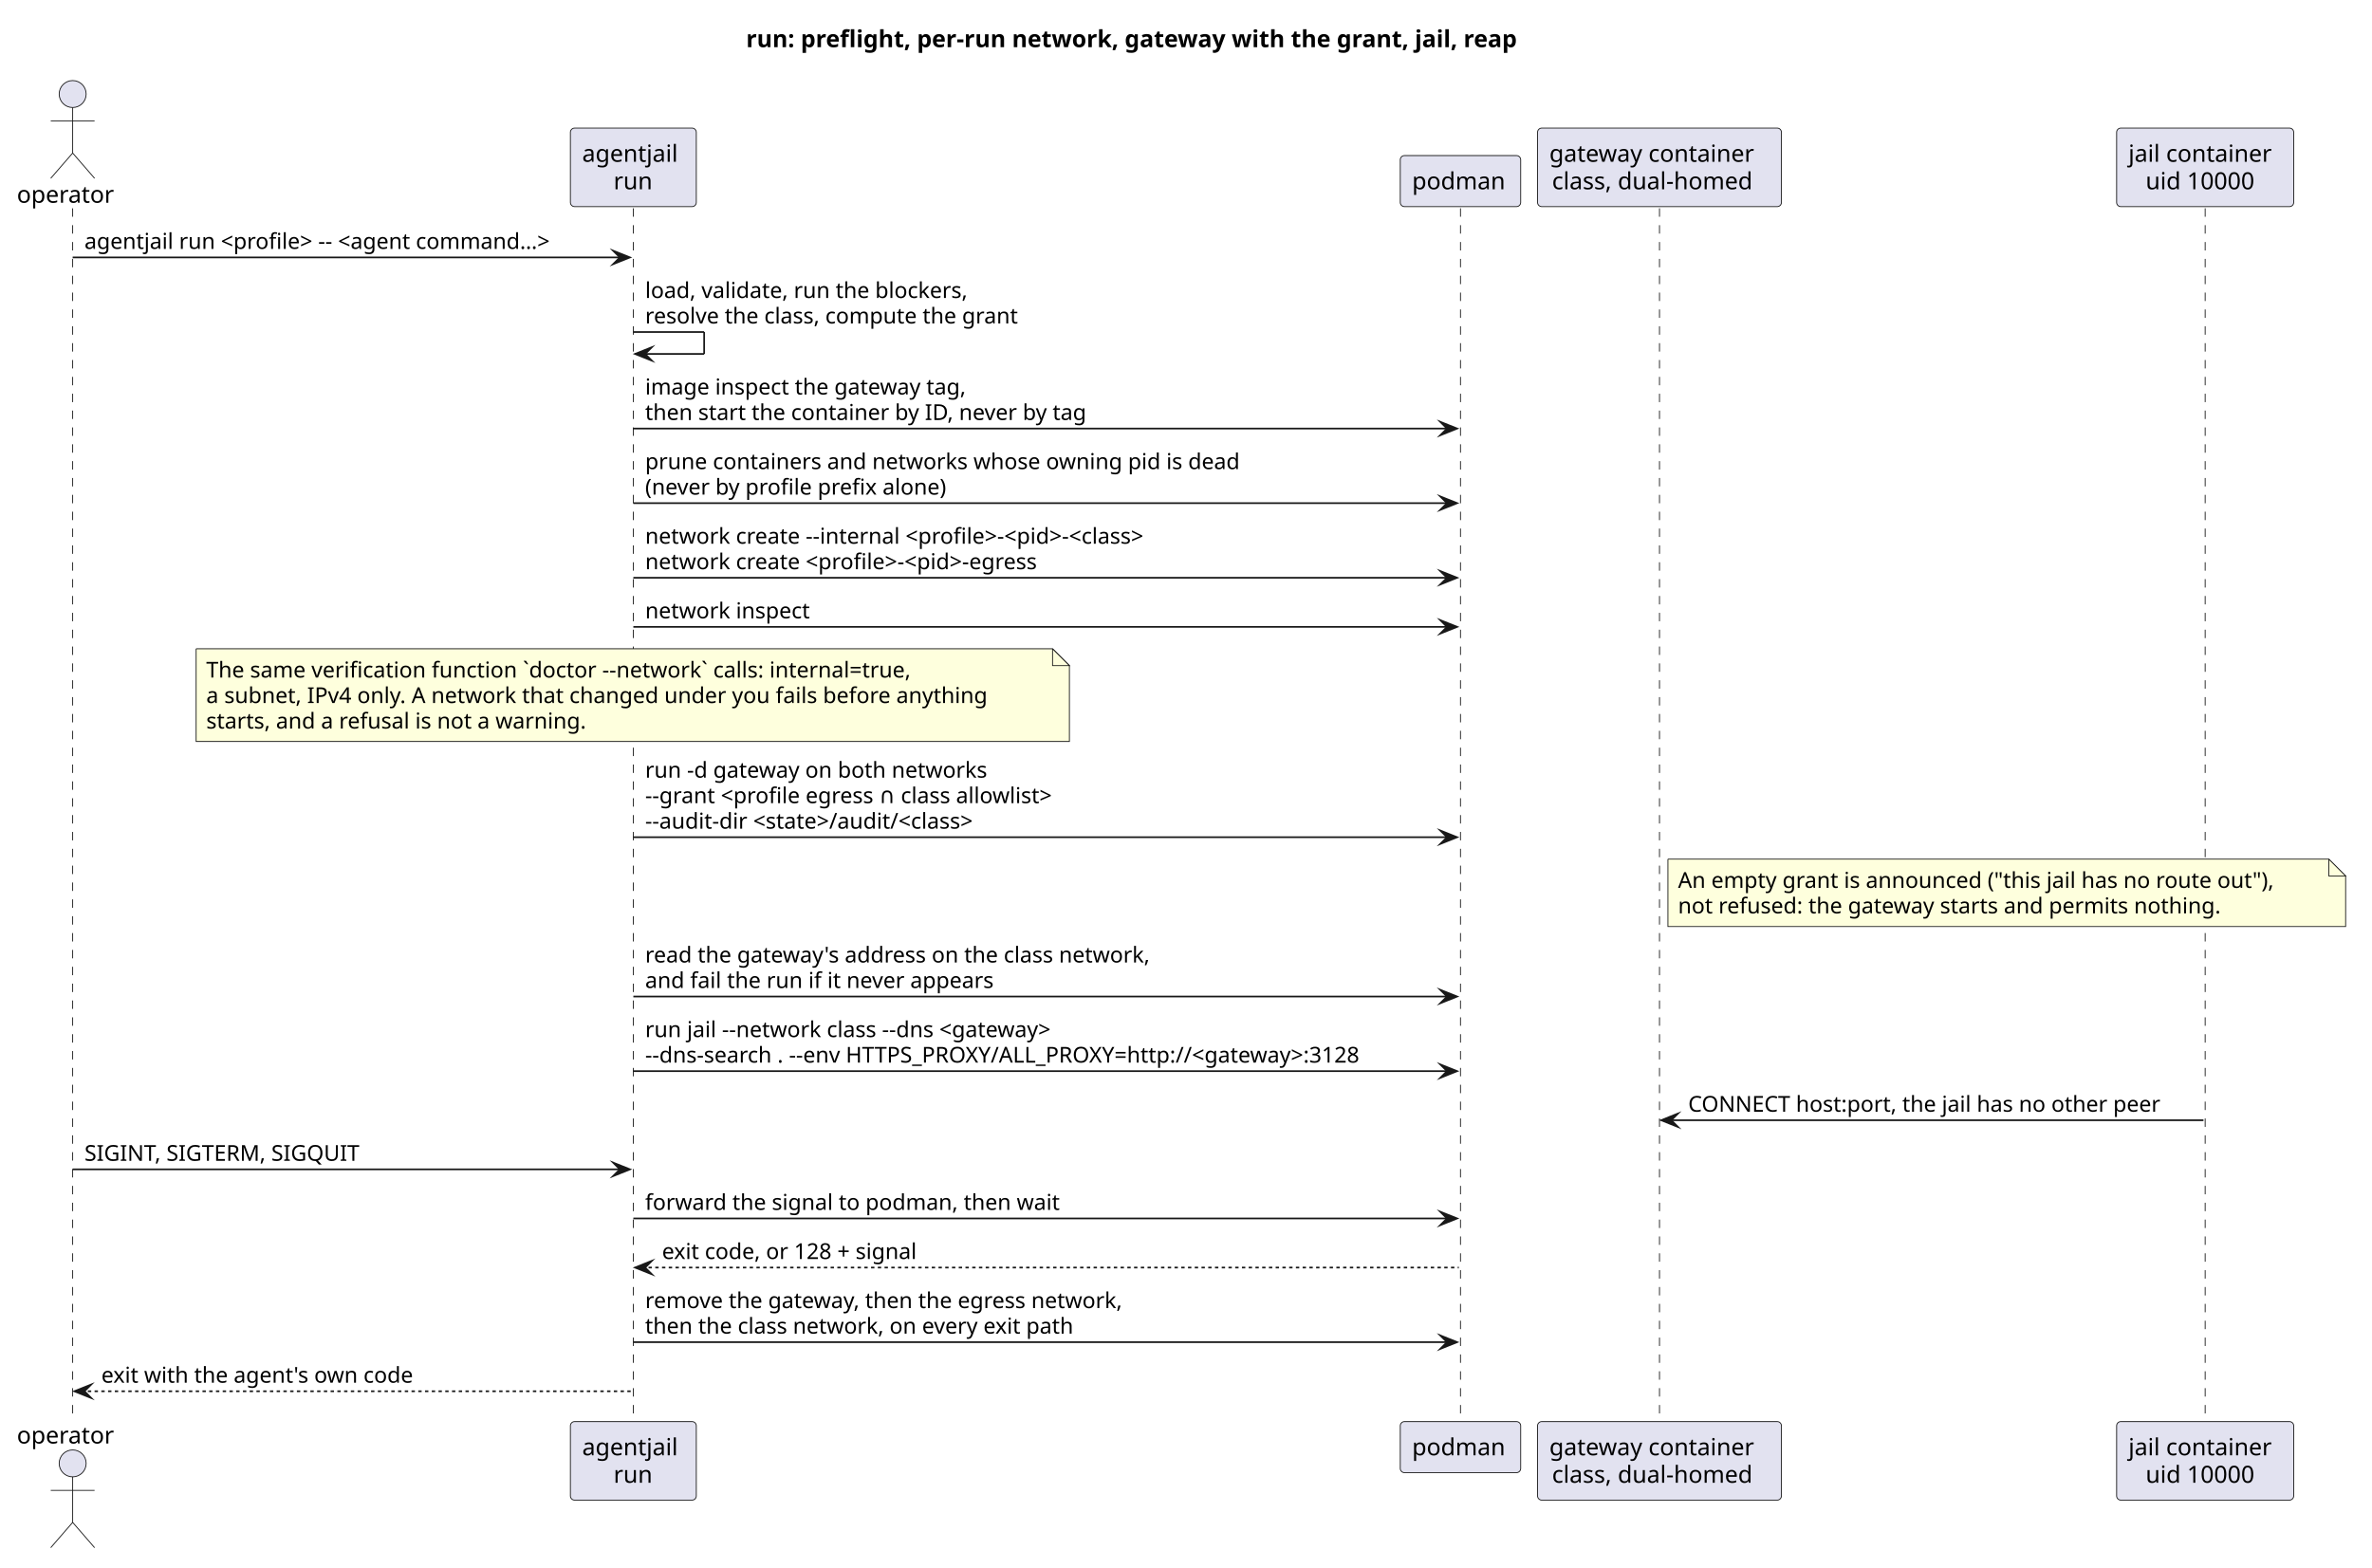
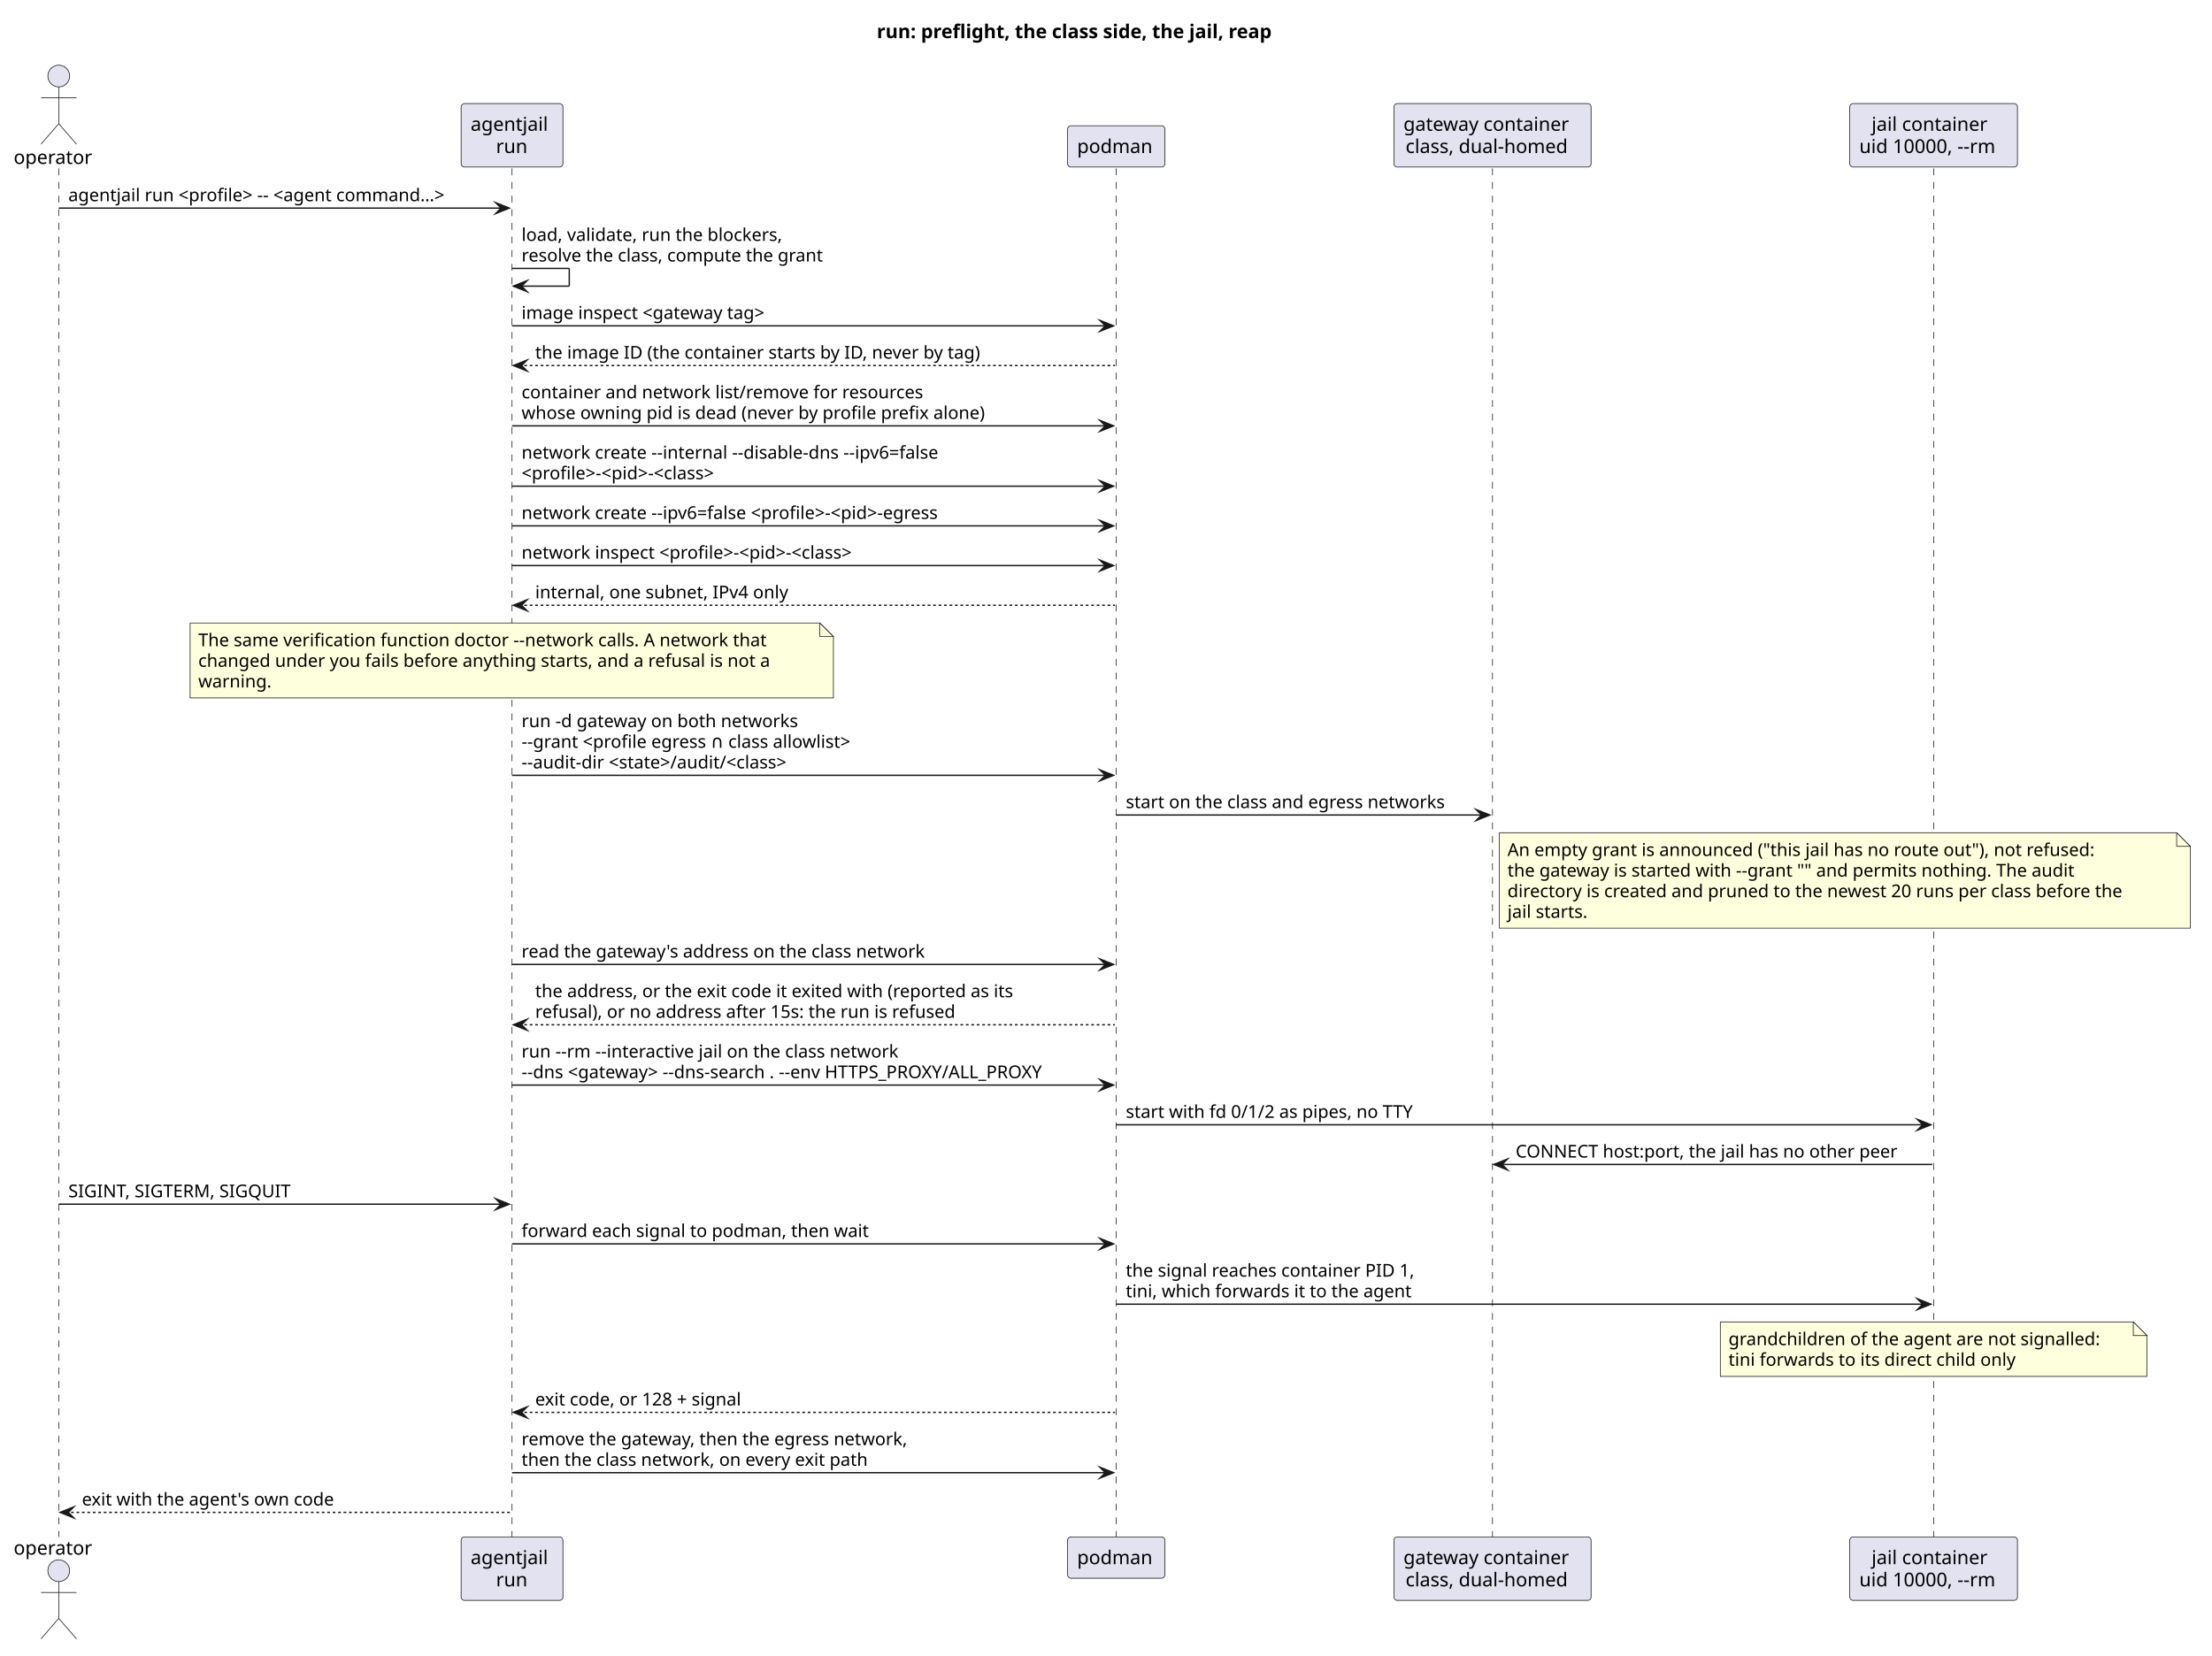
- <svg xmlns="http://www.w3.org/2000/svg" version="1.1" data-diagram-type="SEQUENCE" style="width:1407px;height:930px;background:#FFFFFF;" width="1407px" height="930px" viewBox="0 0 1407 930" zoomAndPan="magnify" preserveAspectRatio="none" contentStyleType="text/css">
+ <svg xmlns="http://www.w3.org/2000/svg" version="1.1" data-diagram-type="SEQUENCE" style="width:1623px;height:1215px;background:#FFFFFF;" width="1623px" height="1215px" viewBox="0 0 1623 1215" zoomAndPan="magnify" preserveAspectRatio="none" contentStyleType="text/css">
  <defs />
  <g font-family="sans-serif" lengthAdjust="spacing">
-     <g class="title" data-source-line="5">
-       <text x="442.561" y="27.995" fill="#000" font-size="14" textLength="520.81" font-weight="700">run: preflight, per-run network, gateway with the grant, jail, reap</text>
-     </g>
-     <g class="participant-lifeline" data-qualified-name="H" data-entity-uid="part1" id="part1-lifeline" data-source-line="7">
-       <g>
-         <rect x="39.605" y="123.594" width="8" height="719.852" fill="#000" fill-opacity="0" />
-         <line x1="43.105" y1="123.594" x2="43.105" y2="843.445" style="stroke:#181818;stroke-width:0.5;stroke-dasharray:5,5;" />
-       </g>
-     </g>
-     <g class="participant-lifeline" data-qualified-name="C" data-entity-uid="part2" id="part2-lifeline" data-source-line="8">
-       <g>
-         <rect x="372.184" y="123.594" width="8" height="719.852" fill="#000" fill-opacity="0" />
-         <line x1="375.684" y1="123.594" x2="375.684" y2="843.445" style="stroke:#181818;stroke-width:0.5;stroke-dasharray:5,5;" />
-       </g>
-     </g>
-     <g class="participant-lifeline" data-qualified-name="P" data-entity-uid="part3" id="part3-lifeline" data-source-line="9">
-       <g>
-         <rect x="862.813" y="123.594" width="8" height="719.852" fill="#000" fill-opacity="0" />
-         <line x1="866.313" y1="123.594" x2="866.313" y2="843.445" style="stroke:#181818;stroke-width:0.5;stroke-dasharray:5,5;" />
-       </g>
-     </g>
-     <g class="participant-lifeline" data-qualified-name="G" data-entity-uid="part4" id="part4-lifeline" data-source-line="10">
-       <g>
-         <rect x="980.862" y="123.594" width="8" height="719.852" fill="#000" fill-opacity="0" />
-         <line x1="984.362" y1="123.594" x2="984.362" y2="843.445" style="stroke:#181818;stroke-width:0.5;stroke-dasharray:5,5;" />
-       </g>
-     </g>
-     <g class="participant-lifeline" data-qualified-name="J" data-entity-uid="part5" id="part5-lifeline" data-source-line="11">
-       <g>
-         <rect x="1304.535" y="123.594" width="8" height="719.852" fill="#000" fill-opacity="0" />
-         <line x1="1308.035" y1="123.594" x2="1308.035" y2="843.445" style="stroke:#181818;stroke-width:0.5;stroke-dasharray:5,5;" />
-       </g>
-     </g>
-     <g class="participant participant-head" data-qualified-name="H" data-entity-uid="part1" id="part1-head" data-source-line="7">
+     <g class="title" data-source-line="7">
+       <text x="643.308" y="27.995" fill="#000" font-size="14" textLength="335.18" font-weight="700">run: preflight, the class side, the jail, reap</text>
+     </g>
+     <g class="participant-lifeline" data-qualified-name="H" data-entity-uid="part1" id="part1-lifeline" data-source-line="9">
+       <g>
+         <rect x="39.605" y="123.594" width="8" height="1004.313" fill="#000" fill-opacity="0" />
+         <line x1="43.105" y1="123.594" x2="43.105" y2="1127.906" style="stroke:#181818;stroke-width:0.5;stroke-dasharray:5,5;" />
+       </g>
+     </g>
+     <g class="participant-lifeline" data-qualified-name="C" data-entity-uid="part2" id="part2-lifeline" data-source-line="10">
+       <g>
+         <rect x="372.184" y="123.594" width="8" height="1004.313" fill="#000" fill-opacity="0" />
+         <line x1="375.684" y1="123.594" x2="375.684" y2="1127.906" style="stroke:#181818;stroke-width:0.5;stroke-dasharray:5,5;" />
+       </g>
+     </g>
+     <g class="participant-lifeline" data-qualified-name="P" data-entity-uid="part3" id="part3-lifeline" data-source-line="11">
+       <g>
+         <rect x="815.542" y="123.594" width="8" height="1004.313" fill="#000" fill-opacity="0" />
+         <line x1="819.042" y1="123.594" x2="819.042" y2="1127.906" style="stroke:#181818;stroke-width:0.5;stroke-dasharray:5,5;" />
+       </g>
+     </g>
+     <g class="participant-lifeline" data-qualified-name="G" data-entity-uid="part4" id="part4-lifeline" data-source-line="12">
+       <g>
+         <rect x="1091.576" y="123.594" width="8" height="1004.313" fill="#000" fill-opacity="0" />
+         <line x1="1095.076" y1="123.594" x2="1095.076" y2="1127.906" style="stroke:#181818;stroke-width:0.5;stroke-dasharray:5,5;" />
+       </g>
+     </g>
+     <g class="participant-lifeline" data-qualified-name="J" data-entity-uid="part5" id="part5-lifeline" data-source-line="13">
+       <g>
+         <rect x="1415.249" y="123.594" width="8" height="1004.313" fill="#000" fill-opacity="0" />
+         <line x1="1418.749" y1="123.594" x2="1418.749" y2="1127.906" style="stroke:#181818;stroke-width:0.5;stroke-dasharray:5,5;" />
+       </g>
+     </g>
+     <g class="participant participant-head" data-qualified-name="H" data-entity-uid="part1" id="part1-head" data-source-line="9">
      <text x="10" y="120.292" fill="#000" font-size="14" textLength="60.211">operator</text>
      <ellipse cx="43.105" cy="55.797" rx="8" ry="8" fill="#E2E2F0" style="stroke:#181818;stroke-width:0.5;" />
      <path d="M43.105,63.797 L43.105,90.797 M30.105,71.797 L56.105,71.797 M43.105,90.797 L30.105,105.797 M43.105,90.797 L56.105,105.797" style="stroke:#181818;stroke-width:0.5;" fill="none" />
    </g>
-     <g class="participant participant-head" data-qualified-name="C" data-entity-uid="part2" id="part2-head" data-source-line="8">
+     <g class="participant participant-head" data-qualified-name="C" data-entity-uid="part2" id="part2-head" data-source-line="10">
      <rect x="338.339" y="76" width="74.689" height="46.594" fill="#E2E2F0" style="stroke:#181818;stroke-width:0.5;" rx="2.5" ry="2.5" />
      <text x="345.339" y="95.995" fill="#000" font-size="14" textLength="60.689">agentjail</text>
      <text x="363.933" y="112.292" fill="#000" font-size="14" textLength="23.502">run</text>
    </g>
-     <g class="participant participant-head" data-qualified-name="P" data-entity-uid="part3" id="part3-head" data-source-line="9">
-       <rect x="830.599" y="92.297" width="71.429" height="30.297" fill="#E2E2F0" style="stroke:#181818;stroke-width:0.5;" rx="2.5" ry="2.5" />
-       <text x="837.599" y="112.292" fill="#000" font-size="14" textLength="57.429">podman</text>
-     </g>
-     <g class="participant participant-head" data-qualified-name="G" data-entity-uid="part4" id="part4-head" data-source-line="10">
-       <rect x="912.027" y="76" width="144.669" height="46.594" fill="#E2E2F0" style="stroke:#181818;stroke-width:0.5;" rx="2.5" ry="2.5" />
-       <text x="919.027" y="95.995" fill="#000" font-size="14" textLength="130.669">gateway container</text>
-       <text x="920.606" y="112.292" fill="#000" font-size="14" textLength="127.511">class, dual-homed</text>
-     </g>
-     <g class="participant participant-head" data-qualified-name="J" data-entity-uid="part5" id="part5-head" data-source-line="11">
-       <rect x="1255.518" y="76" width="105.034" height="46.594" fill="#E2E2F0" style="stroke:#181818;stroke-width:0.5;" rx="2.5" ry="2.5" />
-       <text x="1262.518" y="95.995" fill="#000" font-size="14" textLength="91.034">jail container</text>
-       <text x="1272.717" y="112.292" fill="#000" font-size="14" textLength="70.636">uid 10000</text>
-     </g>
-     <g class="participant participant-tail" data-qualified-name="H" data-entity-uid="part1" id="part1-tail" data-source-line="7">
-       <text x="10" y="856.44" fill="#000" font-size="14" textLength="60.211">operator</text>
-       <ellipse cx="43.105" cy="868.242" rx="8" ry="8" fill="#E2E2F0" style="stroke:#181818;stroke-width:0.5;" />
-       <path d="M43.105,876.242 L43.105,903.242 M30.105,884.242 L56.105,884.242 M43.105,903.242 L30.105,918.242 M43.105,903.242 L56.105,918.242" style="stroke:#181818;stroke-width:0.5;" fill="none" />
-     </g>
-     <g class="participant participant-tail" data-qualified-name="C" data-entity-uid="part2" id="part2-tail" data-source-line="8">
-       <rect x="338.339" y="843.445" width="74.689" height="46.594" fill="#E2E2F0" style="stroke:#181818;stroke-width:0.5;" rx="2.5" ry="2.5" />
-       <text x="345.339" y="863.44" fill="#000" font-size="14" textLength="60.689">agentjail</text>
-       <text x="363.933" y="879.737" fill="#000" font-size="14" textLength="23.502">run</text>
-     </g>
-     <g class="participant participant-tail" data-qualified-name="P" data-entity-uid="part3" id="part3-tail" data-source-line="9">
-       <rect x="830.599" y="843.445" width="71.429" height="30.297" fill="#E2E2F0" style="stroke:#181818;stroke-width:0.5;" rx="2.5" ry="2.5" />
-       <text x="837.599" y="863.44" fill="#000" font-size="14" textLength="57.429">podman</text>
-     </g>
-     <g class="participant participant-tail" data-qualified-name="G" data-entity-uid="part4" id="part4-tail" data-source-line="10">
-       <rect x="912.027" y="843.445" width="144.669" height="46.594" fill="#E2E2F0" style="stroke:#181818;stroke-width:0.5;" rx="2.5" ry="2.5" />
-       <text x="919.027" y="863.44" fill="#000" font-size="14" textLength="130.669">gateway container</text>
-       <text x="920.606" y="879.737" fill="#000" font-size="14" textLength="127.511">class, dual-homed</text>
-     </g>
-     <g class="participant participant-tail" data-qualified-name="J" data-entity-uid="part5" id="part5-tail" data-source-line="11">
-       <rect x="1255.518" y="843.445" width="105.034" height="46.594" fill="#E2E2F0" style="stroke:#181818;stroke-width:0.5;" rx="2.5" ry="2.5" />
-       <text x="1262.518" y="863.44" fill="#000" font-size="14" textLength="91.034">jail container</text>
-       <text x="1272.717" y="879.737" fill="#000" font-size="14" textLength="70.636">uid 10000</text>
-     </g>
-     <g class="message" data-entity-1="part1" data-entity-2="part2" id="msg1" data-source-line="13">
+     <g class="participant participant-head" data-qualified-name="P" data-entity-uid="part3" id="part3-head" data-source-line="11">
+       <rect x="783.328" y="92.297" width="71.429" height="30.297" fill="#E2E2F0" style="stroke:#181818;stroke-width:0.5;" rx="2.5" ry="2.5" />
+       <text x="790.328" y="112.292" fill="#000" font-size="14" textLength="57.429">podman</text>
+     </g>
+     <g class="participant participant-head" data-qualified-name="G" data-entity-uid="part4" id="part4-head" data-source-line="12">
+       <rect x="1022.741" y="76" width="144.669" height="46.594" fill="#E2E2F0" style="stroke:#181818;stroke-width:0.5;" rx="2.5" ry="2.5" />
+       <text x="1029.741" y="95.995" fill="#000" font-size="14" textLength="130.669">gateway container</text>
+       <text x="1031.32" y="112.292" fill="#000" font-size="14" textLength="127.511">class, dual-homed</text>
+     </g>
+     <g class="participant participant-head" data-qualified-name="J" data-entity-uid="part5" id="part5-head" data-source-line="13">
+       <rect x="1357.232" y="76" width="123.033" height="46.594" fill="#E2E2F0" style="stroke:#181818;stroke-width:0.5;" rx="2.5" ry="2.5" />
+       <text x="1373.231" y="95.995" fill="#000" font-size="14" textLength="91.034">jail container</text>
+       <text x="1364.232" y="112.292" fill="#000" font-size="14" textLength="109.033">uid 10000, --rm</text>
+     </g>
+     <g class="participant participant-tail" data-qualified-name="H" data-entity-uid="part1" id="part1-tail" data-source-line="9">
+       <text x="10" y="1140.901" fill="#000" font-size="14" textLength="60.211">operator</text>
+       <ellipse cx="43.105" cy="1152.703" rx="8" ry="8" fill="#E2E2F0" style="stroke:#181818;stroke-width:0.5;" />
+       <path d="M43.105,1160.703 L43.105,1187.703 M30.105,1168.703 L56.105,1168.703 M43.105,1187.703 L30.105,1202.703 M43.105,1187.703 L56.105,1202.703" style="stroke:#181818;stroke-width:0.5;" fill="none" />
+     </g>
+     <g class="participant participant-tail" data-qualified-name="C" data-entity-uid="part2" id="part2-tail" data-source-line="10">
+       <rect x="338.339" y="1127.906" width="74.689" height="46.594" fill="#E2E2F0" style="stroke:#181818;stroke-width:0.5;" rx="2.5" ry="2.5" />
+       <text x="345.339" y="1147.901" fill="#000" font-size="14" textLength="60.689">agentjail</text>
+       <text x="363.933" y="1164.198" fill="#000" font-size="14" textLength="23.502">run</text>
+     </g>
+     <g class="participant participant-tail" data-qualified-name="P" data-entity-uid="part3" id="part3-tail" data-source-line="11">
+       <rect x="783.328" y="1127.906" width="71.429" height="30.297" fill="#E2E2F0" style="stroke:#181818;stroke-width:0.5;" rx="2.5" ry="2.5" />
+       <text x="790.328" y="1147.901" fill="#000" font-size="14" textLength="57.429">podman</text>
+     </g>
+     <g class="participant participant-tail" data-qualified-name="G" data-entity-uid="part4" id="part4-tail" data-source-line="12">
+       <rect x="1022.741" y="1127.906" width="144.669" height="46.594" fill="#E2E2F0" style="stroke:#181818;stroke-width:0.5;" rx="2.5" ry="2.5" />
+       <text x="1029.741" y="1147.901" fill="#000" font-size="14" textLength="130.669">gateway container</text>
+       <text x="1031.32" y="1164.198" fill="#000" font-size="14" textLength="127.511">class, dual-homed</text>
+     </g>
+     <g class="participant participant-tail" data-qualified-name="J" data-entity-uid="part5" id="part5-tail" data-source-line="13">
+       <rect x="1357.232" y="1127.906" width="123.033" height="46.594" fill="#E2E2F0" style="stroke:#181818;stroke-width:0.5;" rx="2.5" ry="2.5" />
+       <text x="1373.231" y="1147.901" fill="#000" font-size="14" textLength="91.034">jail container</text>
+       <text x="1364.232" y="1164.198" fill="#000" font-size="14" textLength="109.033">uid 10000, --rm</text>
+     </g>
+     <g class="message" data-entity-1="part1" data-entity-2="part2" id="msg1" data-source-line="15">
      <polygon points="363.684,148.727,373.684,152.727,363.684,156.727,367.684,152.727" fill="#181818" style="stroke:#181818;stroke-width:1;stroke-linejoin:miter;stroke-miterlimit:10;" />
      <line x1="43.105" y1="152.727" x2="369.684" y2="152.727" style="stroke:#181818;stroke-width:1;" />
      <text x="50.105" y="147.661" fill="#000" font-size="13" textLength="308.579">agentjail run &lt;profile&gt; -- &lt;agent command…&gt;</text>
    </g>
-     <g class="message" data-entity-1="part2" data-entity-2="part2" id="msg2" data-source-line="14">
+     <g class="message" data-entity-1="part2" data-entity-2="part2" id="msg2" data-source-line="16">
      <line x1="375.684" y1="196.992" x2="417.684" y2="196.992" style="stroke:#181818;stroke-width:1;" />
      <line x1="417.684" y1="196.992" x2="417.684" y2="209.992" style="stroke:#181818;stroke-width:1;" />
      <line x1="376.684" y1="209.992" x2="417.684" y2="209.992" style="stroke:#181818;stroke-width:1;" />
      <polygon points="386.684,205.992,376.684,209.992,386.684,213.992,382.684,209.992" fill="#181818" style="stroke:#181818;stroke-width:1;stroke-linejoin:miter;stroke-miterlimit:10;" />
      <text x="382.684" y="176.793" fill="#000" font-size="13" textLength="206.673">load, validate, run the blockers,</text>
      <text x="382.684" y="191.926" fill="#000" font-size="13" textLength="239.357">resolve the class, compute the grant</text>
    </g>
-     <g class="message" data-entity-1="part2" data-entity-2="part3" id="msg3" data-source-line="15">
-       <polygon points="854.313,250.258,864.313,254.258,854.313,258.258,858.313,254.258" fill="#181818" style="stroke:#181818;stroke-width:1;stroke-linejoin:miter;stroke-miterlimit:10;" />
-       <line x1="375.684" y1="254.258" x2="860.313" y2="254.258" style="stroke:#181818;stroke-width:1;" />
-       <text x="382.684" y="234.059" fill="#000" font-size="13" textLength="206.527">image inspect the gateway tag,</text>
-       <text x="382.684" y="249.192" fill="#000" font-size="13" textLength="284.299">then start the container by ID, never by tag</text>
-     </g>
-     <g class="message" data-entity-1="part2" data-entity-2="part3" id="msg4" data-source-line="16">
-       <polygon points="854.313,294.523,864.313,298.523,854.313,302.523,858.313,298.523" fill="#181818" style="stroke:#181818;stroke-width:1;stroke-linejoin:miter;stroke-miterlimit:10;" />
-       <line x1="375.684" y1="298.523" x2="860.313" y2="298.523" style="stroke:#181818;stroke-width:1;" />
-       <text x="382.684" y="278.325" fill="#000" font-size="13" textLength="375.02">prune containers and networks whose owning pid is dead</text>
-       <text x="382.684" y="293.458" fill="#000" font-size="13" textLength="194.486">(never by profile prefix alone)</text>
-     </g>
-     <g class="message" data-entity-1="part2" data-entity-2="part3" id="msg5" data-source-line="17">
-       <polygon points="854.313,338.789,864.313,342.789,854.313,346.789,858.313,342.789" fill="#181818" style="stroke:#181818;stroke-width:1;stroke-linejoin:miter;stroke-miterlimit:10;" />
-       <line x1="375.684" y1="342.789" x2="860.313" y2="342.789" style="stroke:#181818;stroke-width:1;" />
-       <text x="382.684" y="322.59" fill="#000" font-size="13" textLength="334.706">network create --internal &lt;profile&gt;-&lt;pid&gt;-&lt;class&gt;</text>
-       <text x="382.684" y="337.723" fill="#000" font-size="13" textLength="260.165">network create &lt;profile&gt;-&lt;pid&gt;-egress</text>
-     </g>
-     <g class="message" data-entity-1="part2" data-entity-2="part3" id="msg6" data-source-line="18">
-       <polygon points="854.313,367.922,864.313,371.922,854.313,375.922,858.313,371.922" fill="#181818" style="stroke:#181818;stroke-width:1;stroke-linejoin:miter;stroke-miterlimit:10;" />
-       <line x1="375.684" y1="371.922" x2="860.313" y2="371.922" style="stroke:#181818;stroke-width:1;" />
-       <text x="382.684" y="366.856" fill="#000" font-size="13" textLength="104.044">network inspect</text>
-     </g>
-     <path d="M116.337,384.922 L116.337,439.922 L634.337,439.922 L634.337,394.922 L624.337,384.922 L116.337,384.922" style="stroke:#181818;stroke-width:0.5;" fill="#FEFFDD" />
-     <path d="M624.337,384.922 L624.337,394.922 L634.337,394.922 L624.337,384.922" style="stroke:#181818;stroke-width:0.5;" fill="#FEFFDD" />
-     <text x="122.337" y="401.989" fill="#000" font-size="13" textLength="456.688">The same verification function `doctor --network` calls: internal=true,</text>
-     <text x="122.337" y="417.122" fill="#000" font-size="13" textLength="497.694">a subnet, IPv4 only. A network that changed under you fails before anything</text>
-     <text x="122.337" y="432.254" fill="#000" font-size="13" textLength="243.103">starts, and a refusal is not a warning.</text>
-     <g class="message" data-entity-1="part2" data-entity-2="part3" id="msg7" data-source-line="24">
-       <polygon points="854.313,492.719,864.313,496.719,854.313,500.719,858.313,496.719" fill="#181818" style="stroke:#181818;stroke-width:1;stroke-linejoin:miter;stroke-miterlimit:10;" />
-       <line x1="375.684" y1="496.719" x2="860.313" y2="496.719" style="stroke:#181818;stroke-width:1;" />
-       <text x="382.684" y="461.387" fill="#000" font-size="13" textLength="216.334">run -d gateway on both networks</text>
-       <text x="382.684" y="476.52" fill="#000" font-size="13" textLength="265.872">--grant &lt;profile egress ∩ class allowlist&gt;</text>
-       <text x="382.684" y="491.653" fill="#000" font-size="13" textLength="219.28">--audit-dir &lt;state&gt;/audit/&lt;class&gt;</text>
-     </g>
-     <path d="M989.362,509.719 L989.362,549.719 L1391.362,549.719 L1391.362,519.719 L1381.362,509.719 L989.362,509.719" style="stroke:#181818;stroke-width:0.5;" fill="#FEFFDD" />
-     <path d="M1381.362,509.719 L1381.362,519.719 L1391.362,519.719 L1381.362,509.719" style="stroke:#181818;stroke-width:0.5;" fill="#FEFFDD" />
-     <text x="995.362" y="526.786" fill="#000" font-size="13" textLength="381.57">An empty grant is announced ("this jail has no route out"),</text>
-     <text x="995.362" y="541.918" fill="#000" font-size="13" textLength="345.731">not refused: the gateway starts and permits nothing.</text>
-     <g class="message" data-entity-1="part2" data-entity-2="part3" id="msg8" data-source-line="29">
-       <polygon points="854.313,587.25,864.313,591.25,854.313,595.25,858.313,591.25" fill="#181818" style="stroke:#181818;stroke-width:1;stroke-linejoin:miter;stroke-miterlimit:10;" />
-       <line x1="375.684" y1="591.25" x2="860.313" y2="591.25" style="stroke:#181818;stroke-width:1;" />
-       <text x="382.684" y="571.051" fill="#000" font-size="13" textLength="323.857">read the gateway's address on the class network,</text>
-       <text x="382.684" y="586.184" fill="#000" font-size="13" textLength="223.031">and fail the run if it never appears</text>
-     </g>
-     <g class="message" data-entity-1="part2" data-entity-2="part3" id="msg9" data-source-line="30">
-       <polygon points="854.313,631.516,864.313,635.516,854.313,639.516,858.313,635.516" fill="#181818" style="stroke:#181818;stroke-width:1;stroke-linejoin:miter;stroke-miterlimit:10;" />
-       <line x1="375.684" y1="635.516" x2="860.313" y2="635.516" style="stroke:#181818;stroke-width:1;" />
-       <text x="382.684" y="615.317" fill="#000" font-size="13" textLength="265.77">run jail --network class --dns &lt;gateway&gt;</text>
-       <text x="382.684" y="630.45" fill="#000" font-size="13" textLength="466.629">--dns-search . --env HTTPS_PROXY/ALL_PROXY=http://&lt;gateway&gt;:3128</text>
-     </g>
-     <g class="message" data-entity-1="part5" data-entity-2="part4" id="msg10" data-source-line="31">
-       <polygon points="995.362,660.648,985.362,664.648,995.362,668.648,991.362,664.648" fill="#181818" style="stroke:#181818;stroke-width:1;stroke-linejoin:miter;stroke-miterlimit:10;" />
-       <line x1="989.362" y1="664.648" x2="1307.035" y2="664.648" style="stroke:#181818;stroke-width:1;" />
-       <text x="1001.362" y="659.583" fill="#000" font-size="13" textLength="299.673">CONNECT host:port, the jail has no other peer</text>
-     </g>
-     <g class="message" data-entity-1="part1" data-entity-2="part2" id="msg11" data-source-line="32">
-       <polygon points="363.684,689.781,373.684,693.781,363.684,697.781,367.684,693.781" fill="#181818" style="stroke:#181818;stroke-width:1;stroke-linejoin:miter;stroke-miterlimit:10;" />
-       <line x1="43.105" y1="693.781" x2="369.684" y2="693.781" style="stroke:#181818;stroke-width:1;" />
-       <text x="50.105" y="688.715" fill="#000" font-size="13" textLength="172.434">SIGINT, SIGTERM, SIGQUIT</text>
-     </g>
-     <g class="message" data-entity-1="part2" data-entity-2="part3" id="msg12" data-source-line="33">
-       <polygon points="854.313,718.914,864.313,722.914,854.313,726.914,858.313,722.914" fill="#181818" style="stroke:#181818;stroke-width:1;stroke-linejoin:miter;stroke-miterlimit:10;" />
-       <line x1="375.684" y1="722.914" x2="860.313" y2="722.914" style="stroke:#181818;stroke-width:1;" />
-       <text x="382.684" y="717.848" fill="#000" font-size="13" textLength="262.044">forward the signal to podman, then wait</text>
-     </g>
-     <g class="message" data-entity-1="part3" data-entity-2="part2" id="msg13" data-source-line="34">
+     <g class="message" data-entity-1="part2" data-entity-2="part3" id="msg3" data-source-line="17">
+       <polygon points="807.042,235.125,817.042,239.125,807.042,243.125,811.042,239.125" fill="#181818" style="stroke:#181818;stroke-width:1;stroke-linejoin:miter;stroke-miterlimit:10;" />
+       <line x1="375.684" y1="239.125" x2="813.042" y2="239.125" style="stroke:#181818;stroke-width:1;" />
+       <text x="382.684" y="234.059" fill="#000" font-size="13" textLength="198.713">image inspect &lt;gateway tag&gt;</text>
+     </g>
+     <g class="message" data-entity-1="part3" data-entity-2="part2" id="msg4" data-source-line="18">
+       <polygon points="386.684,264.258,376.684,268.258,386.684,272.258,382.684,268.258" fill="#181818" style="stroke:#181818;stroke-width:1;stroke-linejoin:miter;stroke-miterlimit:10;" />
+       <line x1="380.684" y1="268.258" x2="818.042" y2="268.258" style="stroke:#181818;stroke-width:1;stroke-dasharray:2,2;" />
+       <text x="392.684" y="263.192" fill="#000" font-size="13" textLength="355.577">the image ID (the container starts by ID, never by tag)</text>
+     </g>
+     <g class="message" data-entity-1="part2" data-entity-2="part3" id="msg5" data-source-line="19">
+       <polygon points="807.042,308.523,817.042,312.523,807.042,316.523,811.042,312.523" fill="#181818" style="stroke:#181818;stroke-width:1;stroke-linejoin:miter;stroke-miterlimit:10;" />
+       <line x1="375.684" y1="312.523" x2="813.042" y2="312.523" style="stroke:#181818;stroke-width:1;" />
+       <text x="382.684" y="292.325" fill="#000" font-size="13" textLength="314.082">container and network list/remove for resources</text>
+       <text x="382.684" y="307.458" fill="#000" font-size="13" textLength="366.641">whose owning pid is dead (never by profile prefix alone)</text>
+     </g>
+     <g class="message" data-entity-1="part2" data-entity-2="part3" id="msg6" data-source-line="20">
+       <polygon points="807.042,352.789,817.042,356.789,807.042,360.789,811.042,356.789" fill="#181818" style="stroke:#181818;stroke-width:1;stroke-linejoin:miter;stroke-miterlimit:10;" />
+       <line x1="375.684" y1="356.789" x2="813.042" y2="356.789" style="stroke:#181818;stroke-width:1;" />
+       <text x="382.684" y="336.59" fill="#000" font-size="13" textLength="333.195">network create --internal --disable-dns --ipv6=false</text>
+       <text x="382.684" y="351.723" fill="#000" font-size="13" textLength="168.473">&lt;profile&gt;-&lt;pid&gt;-&lt;class&gt;</text>
+     </g>
+     <g class="message" data-entity-1="part2" data-entity-2="part3" id="msg7" data-source-line="21">
+       <polygon points="807.042,381.922,817.042,385.922,807.042,389.922,811.042,385.922" fill="#181818" style="stroke:#181818;stroke-width:1;stroke-linejoin:miter;stroke-miterlimit:10;" />
+       <line x1="375.684" y1="385.922" x2="813.042" y2="385.922" style="stroke:#181818;stroke-width:1;" />
+       <text x="382.684" y="380.856" fill="#000" font-size="13" textLength="343.326">network create --ipv6=false &lt;profile&gt;-&lt;pid&gt;-egress</text>
+     </g>
+     <g class="message" data-entity-1="part2" data-entity-2="part3" id="msg8" data-source-line="22">
+       <polygon points="807.042,411.055,817.042,415.055,807.042,419.055,811.042,415.055" fill="#181818" style="stroke:#181818;stroke-width:1;stroke-linejoin:miter;stroke-miterlimit:10;" />
+       <line x1="375.684" y1="415.055" x2="813.042" y2="415.055" style="stroke:#181818;stroke-width:1;" />
+       <text x="382.684" y="409.989" fill="#000" font-size="13" textLength="276.65">network inspect &lt;profile&gt;-&lt;pid&gt;-&lt;class&gt;</text>
+     </g>
+     <g class="message" data-entity-1="part3" data-entity-2="part2" id="msg9" data-source-line="23">
+       <polygon points="386.684,440.188,376.684,444.188,386.684,448.188,382.684,444.188" fill="#181818" style="stroke:#181818;stroke-width:1;stroke-linejoin:miter;stroke-miterlimit:10;" />
+       <line x1="380.684" y1="444.188" x2="818.042" y2="444.188" style="stroke:#181818;stroke-width:1;stroke-dasharray:2,2;" />
+       <text x="392.684" y="439.122" fill="#000" font-size="13" textLength="198.828">internal, one subnet, IPv4 only</text>
+     </g>
+     <path d="M139.484,457.188 L139.484,512.188 L611.484,512.188 L611.484,467.188 L601.484,457.188 L139.484,457.188" style="stroke:#181818;stroke-width:0.5;" fill="#FEFFDD" />
+     <path d="M601.484,457.188 L601.484,467.188 L611.484,467.188 L601.484,457.188" style="stroke:#181818;stroke-width:0.5;" fill="#FEFFDD" />
+     <text x="145.484" y="474.254" fill="#000" font-size="13" textLength="447.979">The same verification function doctor --network calls. A network that</text>
+     <text x="145.484" y="489.387" fill="#000" font-size="13" textLength="451.401">changed under you fails before anything starts, and a refusal is not a</text>
+     <text x="145.484" y="504.52" fill="#000" font-size="13" textLength="56.418">warning.</text>
+     <g class="message" data-entity-1="part2" data-entity-2="part3" id="msg10" data-source-line="29">
+       <polygon points="807.042,564.984,817.042,568.984,807.042,572.984,811.042,568.984" fill="#181818" style="stroke:#181818;stroke-width:1;stroke-linejoin:miter;stroke-miterlimit:10;" />
+       <line x1="375.684" y1="568.984" x2="813.042" y2="568.984" style="stroke:#181818;stroke-width:1;" />
+       <text x="382.684" y="533.653" fill="#000" font-size="13" textLength="216.334">run -d gateway on both networks</text>
+       <text x="382.684" y="548.786" fill="#000" font-size="13" textLength="265.872">--grant &lt;profile egress ∩ class allowlist&gt;</text>
+       <text x="382.684" y="563.918" fill="#000" font-size="13" textLength="219.28">--audit-dir &lt;state&gt;/audit/&lt;class&gt;</text>
+     </g>
+     <g class="message" data-entity-1="part3" data-entity-2="part4" id="msg11" data-source-line="30">
+       <polygon points="1083.076,594.117,1093.076,598.117,1083.076,602.117,1087.076,598.117" fill="#181818" style="stroke:#181818;stroke-width:1;stroke-linejoin:miter;stroke-miterlimit:10;" />
+       <line x1="819.042" y1="598.117" x2="1089.076" y2="598.117" style="stroke:#181818;stroke-width:1;" />
+       <text x="826.042" y="593.051" fill="#000" font-size="13" textLength="252.034">start on the class and egress networks</text>
+     </g>
+     <path d="M1100.076,611.117 L1100.076,681.117 L1607.076,681.117 L1607.076,621.117 L1597.076,611.117 L1100.076,611.117" style="stroke:#181818;stroke-width:0.5;" fill="#FEFFDD" />
+     <path d="M1597.076,611.117 L1597.076,621.117 L1607.076,621.117 L1597.076,611.117" style="stroke:#181818;stroke-width:0.5;" fill="#FEFFDD" />
+     <text x="1106.076" y="628.184" fill="#000" font-size="13" textLength="464.687">An empty grant is announced ("this jail has no route out"), not refused:</text>
+     <text x="1106.076" y="643.317" fill="#000" font-size="13" textLength="448.437">the gateway is started with --grant "" and permits nothing. The audit</text>
+     <text x="1106.076" y="658.45" fill="#000" font-size="13" textLength="486.719">directory is created and pruned to the newest 20 runs per class before the</text>
+     <text x="1106.076" y="673.583" fill="#000" font-size="13" textLength="64.118">jail starts.</text>
+     <g class="message" data-entity-1="part2" data-entity-2="part3" id="msg12" data-source-line="37">
+       <polygon points="807.042,703.781,817.042,707.781,807.042,711.781,811.042,707.781" fill="#181818" style="stroke:#181818;stroke-width:1;stroke-linejoin:miter;stroke-miterlimit:10;" />
+       <line x1="375.684" y1="707.781" x2="813.042" y2="707.781" style="stroke:#181818;stroke-width:1;" />
+       <text x="382.684" y="702.715" fill="#000" font-size="13" textLength="319.725">read the gateway's address on the class network</text>
+     </g>
+     <g class="message" data-entity-1="part3" data-entity-2="part2" id="msg13" data-source-line="38">
      <polygon points="386.684,748.047,376.684,752.047,386.684,756.047,382.684,752.047" fill="#181818" style="stroke:#181818;stroke-width:1;stroke-linejoin:miter;stroke-miterlimit:10;" />
-       <line x1="380.684" y1="752.047" x2="865.313" y2="752.047" style="stroke:#181818;stroke-width:1;stroke-dasharray:2,2;" />
-       <text x="392.684" y="746.981" fill="#000" font-size="13" textLength="168.003">exit code, or 128 + signal</text>
-     </g>
-     <g class="message" data-entity-1="part2" data-entity-2="part3" id="msg14" data-source-line="35">
-       <polygon points="854.313,792.313,864.313,796.313,854.313,800.313,858.313,796.313" fill="#181818" style="stroke:#181818;stroke-width:1;stroke-linejoin:miter;stroke-miterlimit:10;" />
-       <line x1="375.684" y1="796.313" x2="860.313" y2="796.313" style="stroke:#181818;stroke-width:1;" />
-       <text x="382.684" y="776.114" fill="#000" font-size="13" textLength="306.49">remove the gateway, then the egress network,</text>
-       <text x="382.684" y="791.247" fill="#000" font-size="13" textLength="275.907">then the class network, on every exit path</text>
-     </g>
-     <g class="message" data-entity-1="part2" data-entity-2="part1" id="msg15" data-source-line="36">
-       <polygon points="54.105,821.445,44.105,825.445,54.105,829.445,50.105,825.445" fill="#181818" style="stroke:#181818;stroke-width:1;stroke-linejoin:miter;stroke-miterlimit:10;" />
-       <line x1="48.105" y1="825.445" x2="374.684" y2="825.445" style="stroke:#181818;stroke-width:1;stroke-dasharray:2,2;" />
-       <text x="60.105" y="820.379" fill="#000" font-size="13" textLength="200.053">exit with the agent's own code</text>
+       <line x1="380.684" y1="752.047" x2="818.042" y2="752.047" style="stroke:#181818;stroke-width:1;stroke-dasharray:2,2;" />
+       <text x="392.684" y="731.848" fill="#000" font-size="13" textLength="381.139">the address, or the exit code it exited with (reported as its</text>
+       <text x="392.684" y="746.981" fill="#000" font-size="13" textLength="333.157">refusal), or no address after 15s: the run is refused</text>
+     </g>
+     <g class="message" data-entity-1="part2" data-entity-2="part3" id="msg14" data-source-line="39">
+       <polygon points="807.042,792.313,817.042,796.313,807.042,800.313,811.042,796.313" fill="#181818" style="stroke:#181818;stroke-width:1;stroke-linejoin:miter;stroke-miterlimit:10;" />
+       <line x1="375.684" y1="796.313" x2="813.042" y2="796.313" style="stroke:#181818;stroke-width:1;" />
+       <text x="382.684" y="776.114" fill="#000" font-size="13" textLength="298.721">run --rm --interactive jail on the class network</text>
+       <text x="382.684" y="791.247" fill="#000" font-size="13" textLength="419.358">--dns &lt;gateway&gt; --dns-search . --env HTTPS_PROXY/ALL_PROXY</text>
+     </g>
+     <g class="message" data-entity-1="part3" data-entity-2="part5" id="msg15" data-source-line="40">
+       <polygon points="1406.749,821.445,1416.749,825.445,1406.749,829.445,1410.749,825.445" fill="#181818" style="stroke:#181818;stroke-width:1;stroke-linejoin:miter;stroke-miterlimit:10;" />
+       <line x1="819.042" y1="825.445" x2="1412.749" y2="825.445" style="stroke:#181818;stroke-width:1;" />
+       <text x="826.042" y="820.379" fill="#000" font-size="13" textLength="226.96">start with fd 0/1/2 as pipes, no TTY</text>
+     </g>
+     <g class="message" data-entity-1="part5" data-entity-2="part4" id="msg16" data-source-line="41">
+       <polygon points="1106.076,850.578,1096.076,854.578,1106.076,858.578,1102.076,854.578" fill="#181818" style="stroke:#181818;stroke-width:1;stroke-linejoin:miter;stroke-miterlimit:10;" />
+       <line x1="1100.076" y1="854.578" x2="1417.749" y2="854.578" style="stroke:#181818;stroke-width:1;" />
+       <text x="1112.076" y="849.512" fill="#000" font-size="13" textLength="299.673">CONNECT host:port, the jail has no other peer</text>
+     </g>
+     <g class="message" data-entity-1="part1" data-entity-2="part2" id="msg17" data-source-line="42">
+       <polygon points="363.684,879.711,373.684,883.711,363.684,887.711,367.684,883.711" fill="#181818" style="stroke:#181818;stroke-width:1;stroke-linejoin:miter;stroke-miterlimit:10;" />
+       <line x1="43.105" y1="883.711" x2="369.684" y2="883.711" style="stroke:#181818;stroke-width:1;" />
+       <text x="50.105" y="878.645" fill="#000" font-size="13" textLength="172.434">SIGINT, SIGTERM, SIGQUIT</text>
+     </g>
+     <g class="message" data-entity-1="part2" data-entity-2="part3" id="msg18" data-source-line="43">
+       <polygon points="807.042,908.844,817.042,912.844,807.042,916.844,811.042,912.844" fill="#181818" style="stroke:#181818;stroke-width:1;stroke-linejoin:miter;stroke-miterlimit:10;" />
+       <line x1="375.684" y1="912.844" x2="813.042" y2="912.844" style="stroke:#181818;stroke-width:1;" />
+       <text x="382.684" y="907.778" fill="#000" font-size="13" textLength="272.061">forward each signal to podman, then wait</text>
+     </g>
+     <g class="message" data-entity-1="part3" data-entity-2="part5" id="msg19" data-source-line="44">
+       <polygon points="1406.749,953.109,1416.749,957.109,1406.749,961.109,1410.749,957.109" fill="#181818" style="stroke:#181818;stroke-width:1;stroke-linejoin:miter;stroke-miterlimit:10;" />
+       <line x1="819.042" y1="957.109" x2="1412.749" y2="957.109" style="stroke:#181818;stroke-width:1;" />
+       <text x="826.042" y="936.911" fill="#000" font-size="13" textLength="227.602">the signal reaches container PID 1,</text>
+       <text x="826.042" y="952.043" fill="#000" font-size="13" textLength="224.847">tini, which forwards it to the agent</text>
+     </g>
+     <path d="M1262.246,970.109 L1262.246,1010.109 L1575.246,1010.109 L1575.246,980.109 L1565.246,970.109 L1262.246,970.109" style="stroke:#181818;stroke-width:0.5;" fill="#FEFFDD" />
+     <path d="M1565.246,970.109 L1565.246,980.109 L1575.246,980.109 L1565.246,970.109" style="stroke:#181818;stroke-width:0.5;" fill="#FEFFDD" />
+     <text x="1268.246" y="987.176" fill="#000" font-size="13" textLength="292.005">grandchildren of the agent are not signalled:</text>
+     <text x="1268.246" y="1002.309" fill="#000" font-size="13" textLength="226.542">tini forwards to its direct child only</text>
+     <g class="message" data-entity-1="part3" data-entity-2="part2" id="msg20" data-source-line="46">
+       <polygon points="386.684,1032.508,376.684,1036.508,386.684,1040.508,382.684,1036.508" fill="#181818" style="stroke:#181818;stroke-width:1;stroke-linejoin:miter;stroke-miterlimit:10;" />
+       <line x1="380.684" y1="1036.508" x2="818.042" y2="1036.508" style="stroke:#181818;stroke-width:1;stroke-dasharray:2,2;" />
+       <text x="392.684" y="1031.442" fill="#000" font-size="13" textLength="168.003">exit code, or 128 + signal</text>
+     </g>
+     <g class="message" data-entity-1="part2" data-entity-2="part3" id="msg21" data-source-line="47">
+       <polygon points="807.042,1076.773,817.042,1080.773,807.042,1084.773,811.042,1080.773" fill="#181818" style="stroke:#181818;stroke-width:1;stroke-linejoin:miter;stroke-miterlimit:10;" />
+       <line x1="375.684" y1="1080.773" x2="813.042" y2="1080.773" style="stroke:#181818;stroke-width:1;" />
+       <text x="382.684" y="1060.575" fill="#000" font-size="13" textLength="306.49">remove the gateway, then the egress network,</text>
+       <text x="382.684" y="1075.708" fill="#000" font-size="13" textLength="275.907">then the class network, on every exit path</text>
+     </g>
+     <g class="message" data-entity-1="part2" data-entity-2="part1" id="msg22" data-source-line="48">
+       <polygon points="54.105,1105.906,44.105,1109.906,54.105,1113.906,50.105,1109.906" fill="#181818" style="stroke:#181818;stroke-width:1;stroke-linejoin:miter;stroke-miterlimit:10;" />
+       <line x1="48.105" y1="1109.906" x2="374.684" y2="1109.906" style="stroke:#181818;stroke-width:1;stroke-dasharray:2,2;" />
+       <text x="60.105" y="1104.84" fill="#000" font-size="13" textLength="200.053">exit with the agent's own code</text>
    </g>
  </g>
</svg>
